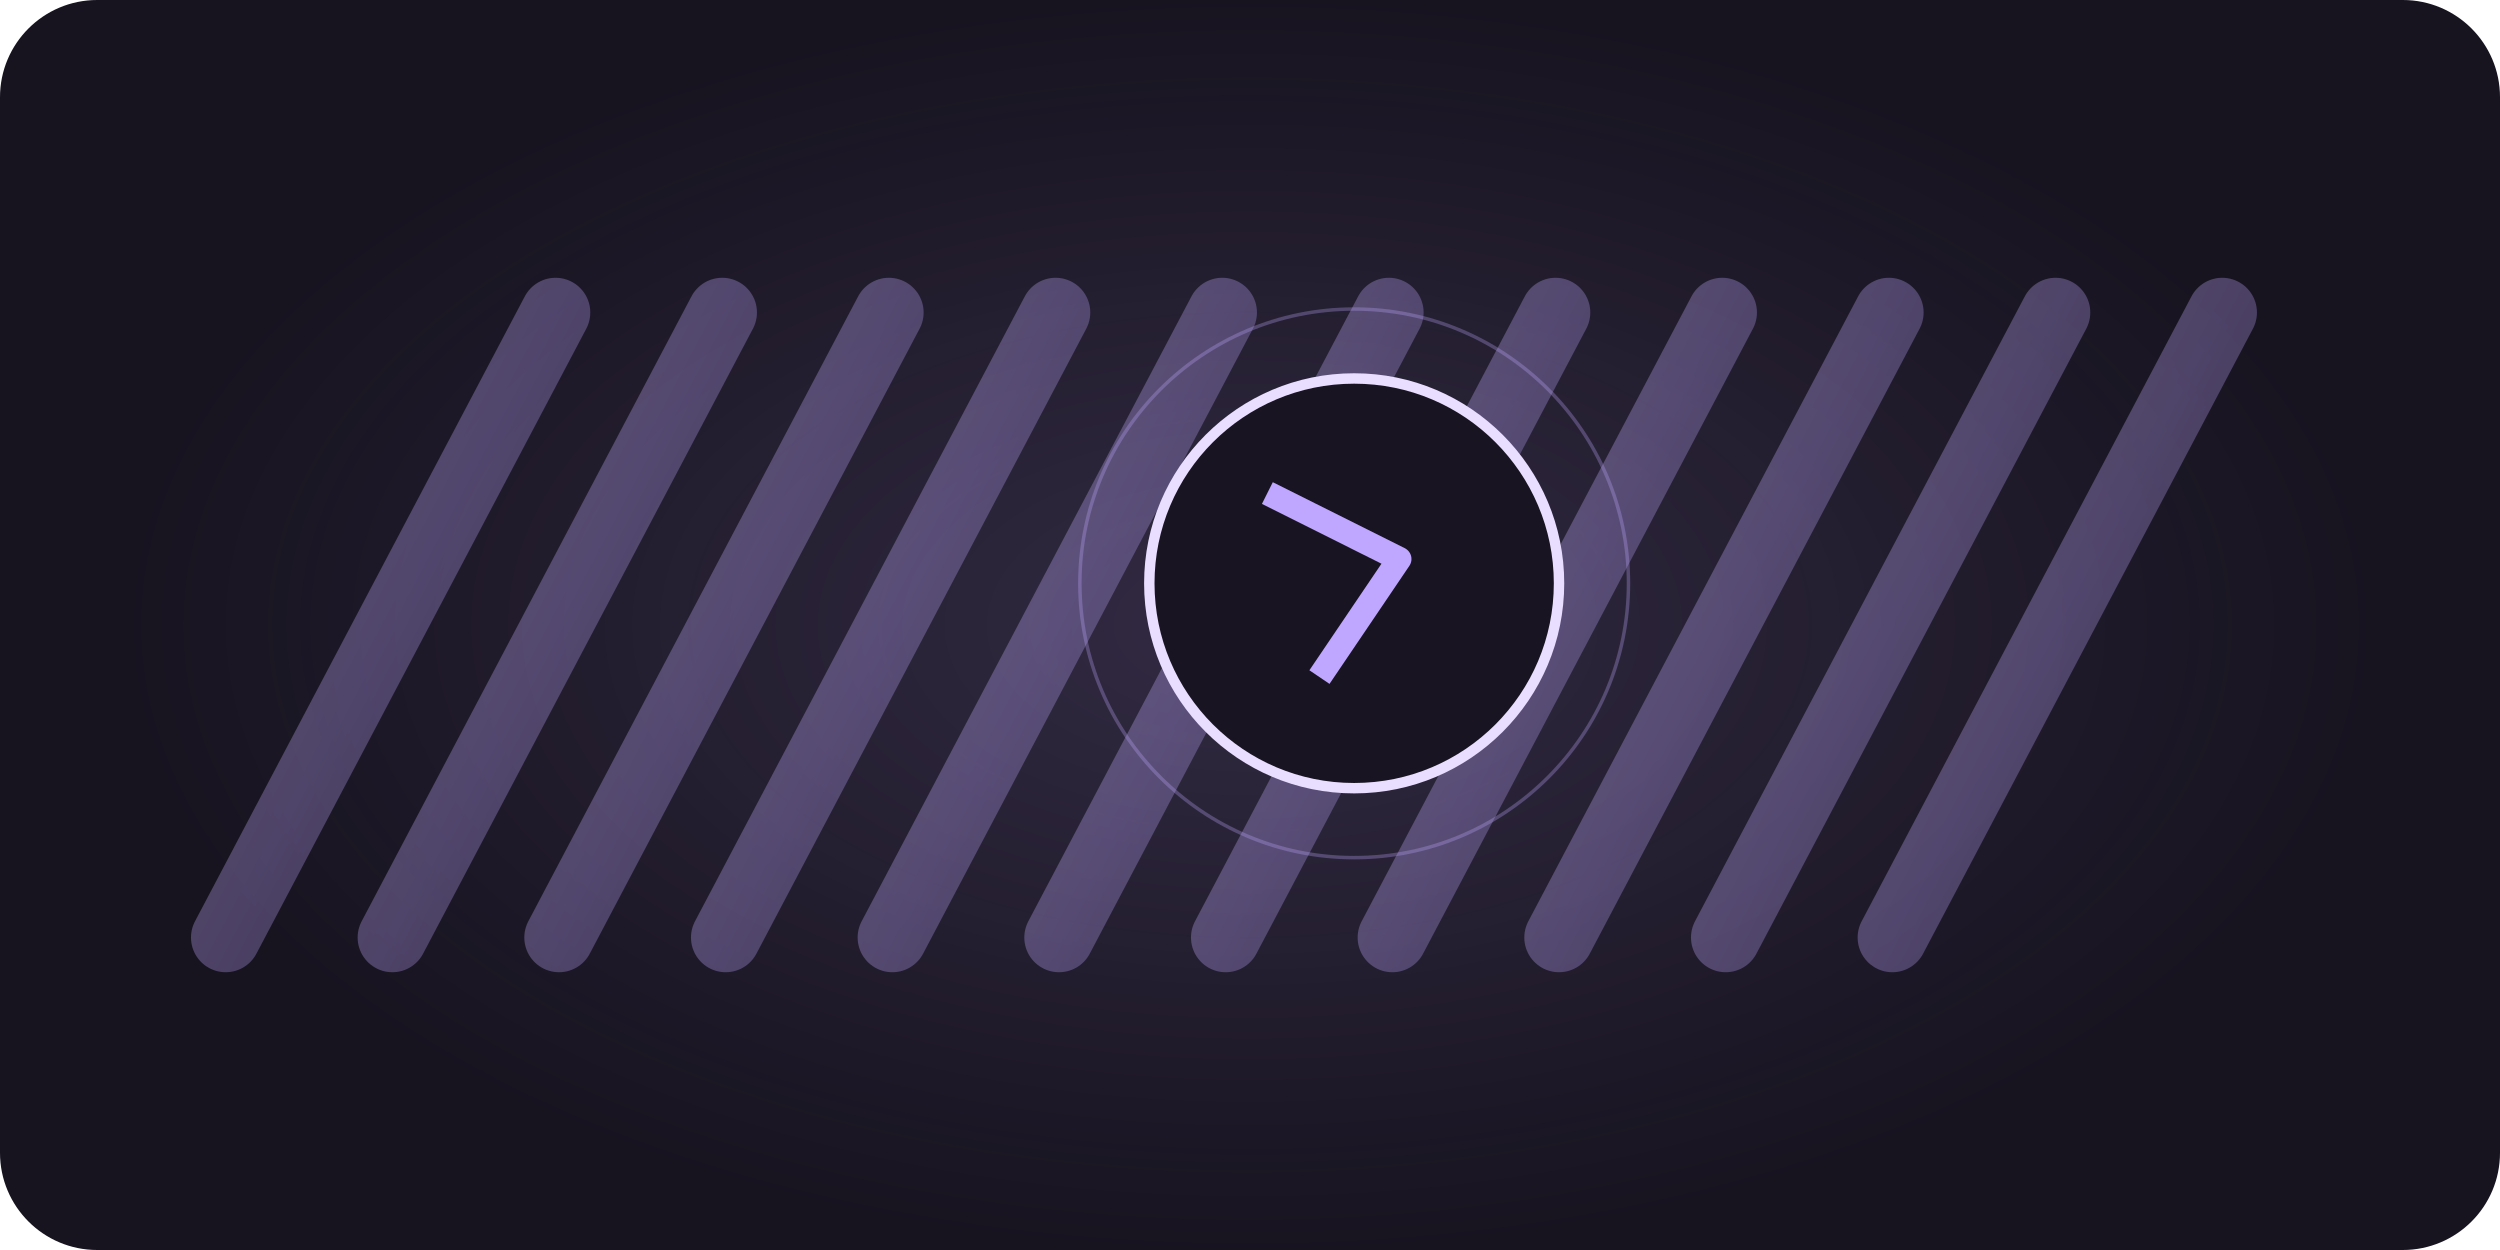
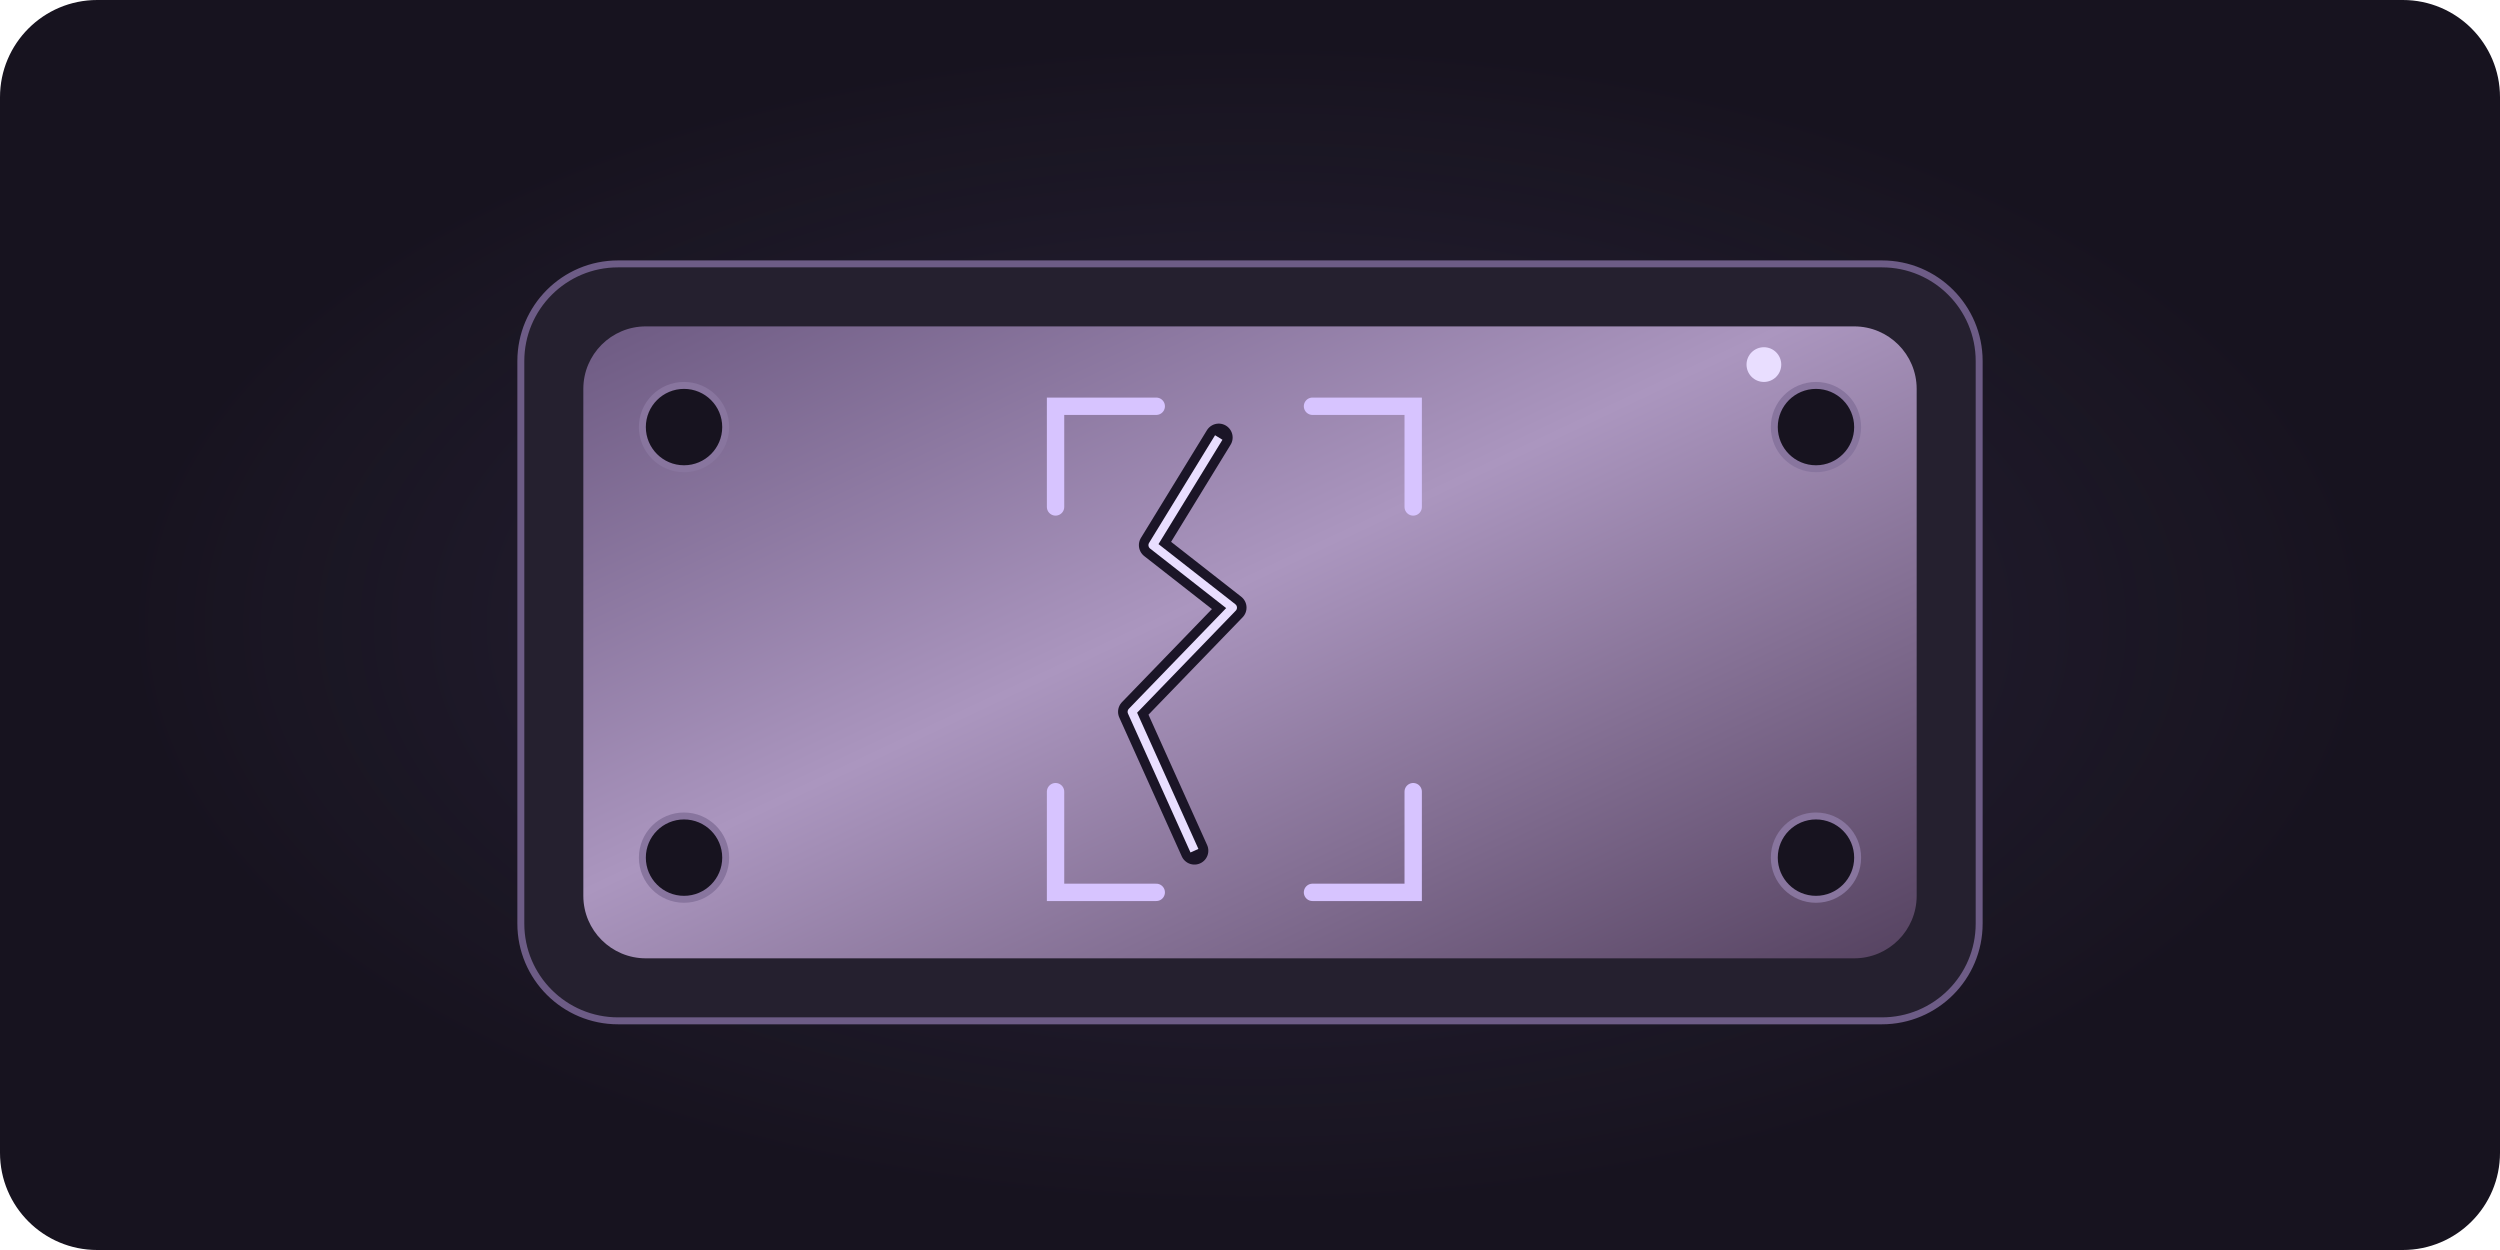
<svg xmlns="http://www.w3.org/2000/svg" width="720" height="360" viewBox="0 0 720 360">
  <defs>
    <linearGradient id="ink" x1="0" y1="0" x2="1" y2="1">
      <stop stop-color="#E9DEFF" />
-       <stop offset=".5" stop-color="#BFA7FF" />
-       <stop offset="1" stop-color="#76618F" />
+       <stop offset="1" stop-color="#A58AC7" />
+     </linearGradient>
+     <linearGradient id="metal" x1="0" y1="0" x2="1" y2="1">
+       <stop stop-color="#6D5A82" />
+       <stop offset=".45" stop-color="#AB96BF" />
+       <stop offset="1" stop-color="#554260" />
    </linearGradient>
    <radialGradient id="glow">
-       <stop stop-color="#BFA7FF" stop-opacity=".16" />
+       <stop stop-color="#BFA7FF" stop-opacity=".12" />
      <stop offset="1" stop-color="#BFA7FF" stop-opacity="0" />
    </radialGradient>
  </defs>
  <rect width="720" height="360" rx="28" fill="#17131F" />
-   <ellipse cx="360" cy="180" rx="330" ry="180" fill="url(#glow)" />
-   <path d="M 160 90 L 65 270" stroke="url(#ink)" stroke-width="20" stroke-linecap="round" opacity=".32" />
-   <path d="M 208 90 L 113 270" stroke="url(#ink)" stroke-width="20" stroke-linecap="round" opacity=".32" />
-   <path d="M 256 90 L 161 270" stroke="url(#ink)" stroke-width="20" stroke-linecap="round" opacity=".32" />
-   <path d="M 304 90 L 209 270" stroke="url(#ink)" stroke-width="20" stroke-linecap="round" opacity=".32" />
-   <path d="M 352 90 L 257 270" stroke="url(#ink)" stroke-width="20" stroke-linecap="round" opacity=".32" />
-   <path d="M 400 90 L 305 270" stroke="url(#ink)" stroke-width="20" stroke-linecap="round" opacity=".32" />
-   <path d="M 448 90 L 353 270" stroke="url(#ink)" stroke-width="20" stroke-linecap="round" opacity=".32" />
-   <path d="M 496 90 L 401 270" stroke="url(#ink)" stroke-width="20" stroke-linecap="round" opacity=".32" />
-   <path d="M 544 90 L 449 270" stroke="url(#ink)" stroke-width="20" stroke-linecap="round" opacity=".32" />
-   <path d="M 592 90 L 497 270" stroke="url(#ink)" stroke-width="20" stroke-linecap="round" opacity=".32" />
-   <path d="M 640 90 L 545 270" stroke="url(#ink)" stroke-width="20" stroke-linecap="round" opacity=".32" />
-   <circle cx="390" cy="168" r="59" fill="#181421" stroke="#E9DEFF" stroke-width="3" />
-   <path d="m365 142 38 19-23 34" fill="none" stroke="#BFA7FF" stroke-width="7" stroke-linejoin="round" />
-   <circle cx="390" cy="168" r="79" fill="none" stroke="#BFA7FF" stroke-opacity=".3" />
+   <ellipse cx="360" cy="180" rx="320" ry="170" fill="url(#glow)" />
+   <rect x="150" y="76" width="420" height="218" rx="28" fill="#25202F" stroke="#6D5C86" stroke-width="2" />
+   <rect x="168" y="94" width="384" height="182" rx="18" fill="url(#metal)" />
+   <g fill="#17131F" stroke="#88759E" stroke-width="2">
+     <circle cx="197" cy="123" r="12" />
+     <circle cx="523" cy="123" r="12" />
+     <circle cx="197" cy="247" r="12" />
+     <circle cx="523" cy="247" r="12" />
+   </g>
+   <path d="m351 126-19 31 23 18-29 30 18 40" fill="none" stroke="#1B1527" stroke-width="8" stroke-linejoin="round" stroke-linecap="round" />
+   <path d="m351 126-19 31 23 18-29 30 18 40" fill="none" stroke="#E9DEFF" stroke-width="2.5" stroke-linejoin="round" />
+   <path d="M304 146v-29h29m45 0h29v29m0 82v29h-29m-45 0h-29v-29" fill="none" stroke="#D7C4FF" stroke-width="5" stroke-linecap="round" />
+   <circle cx="508" cy="105" r="5" fill="#E9DEFF" />
</svg>
